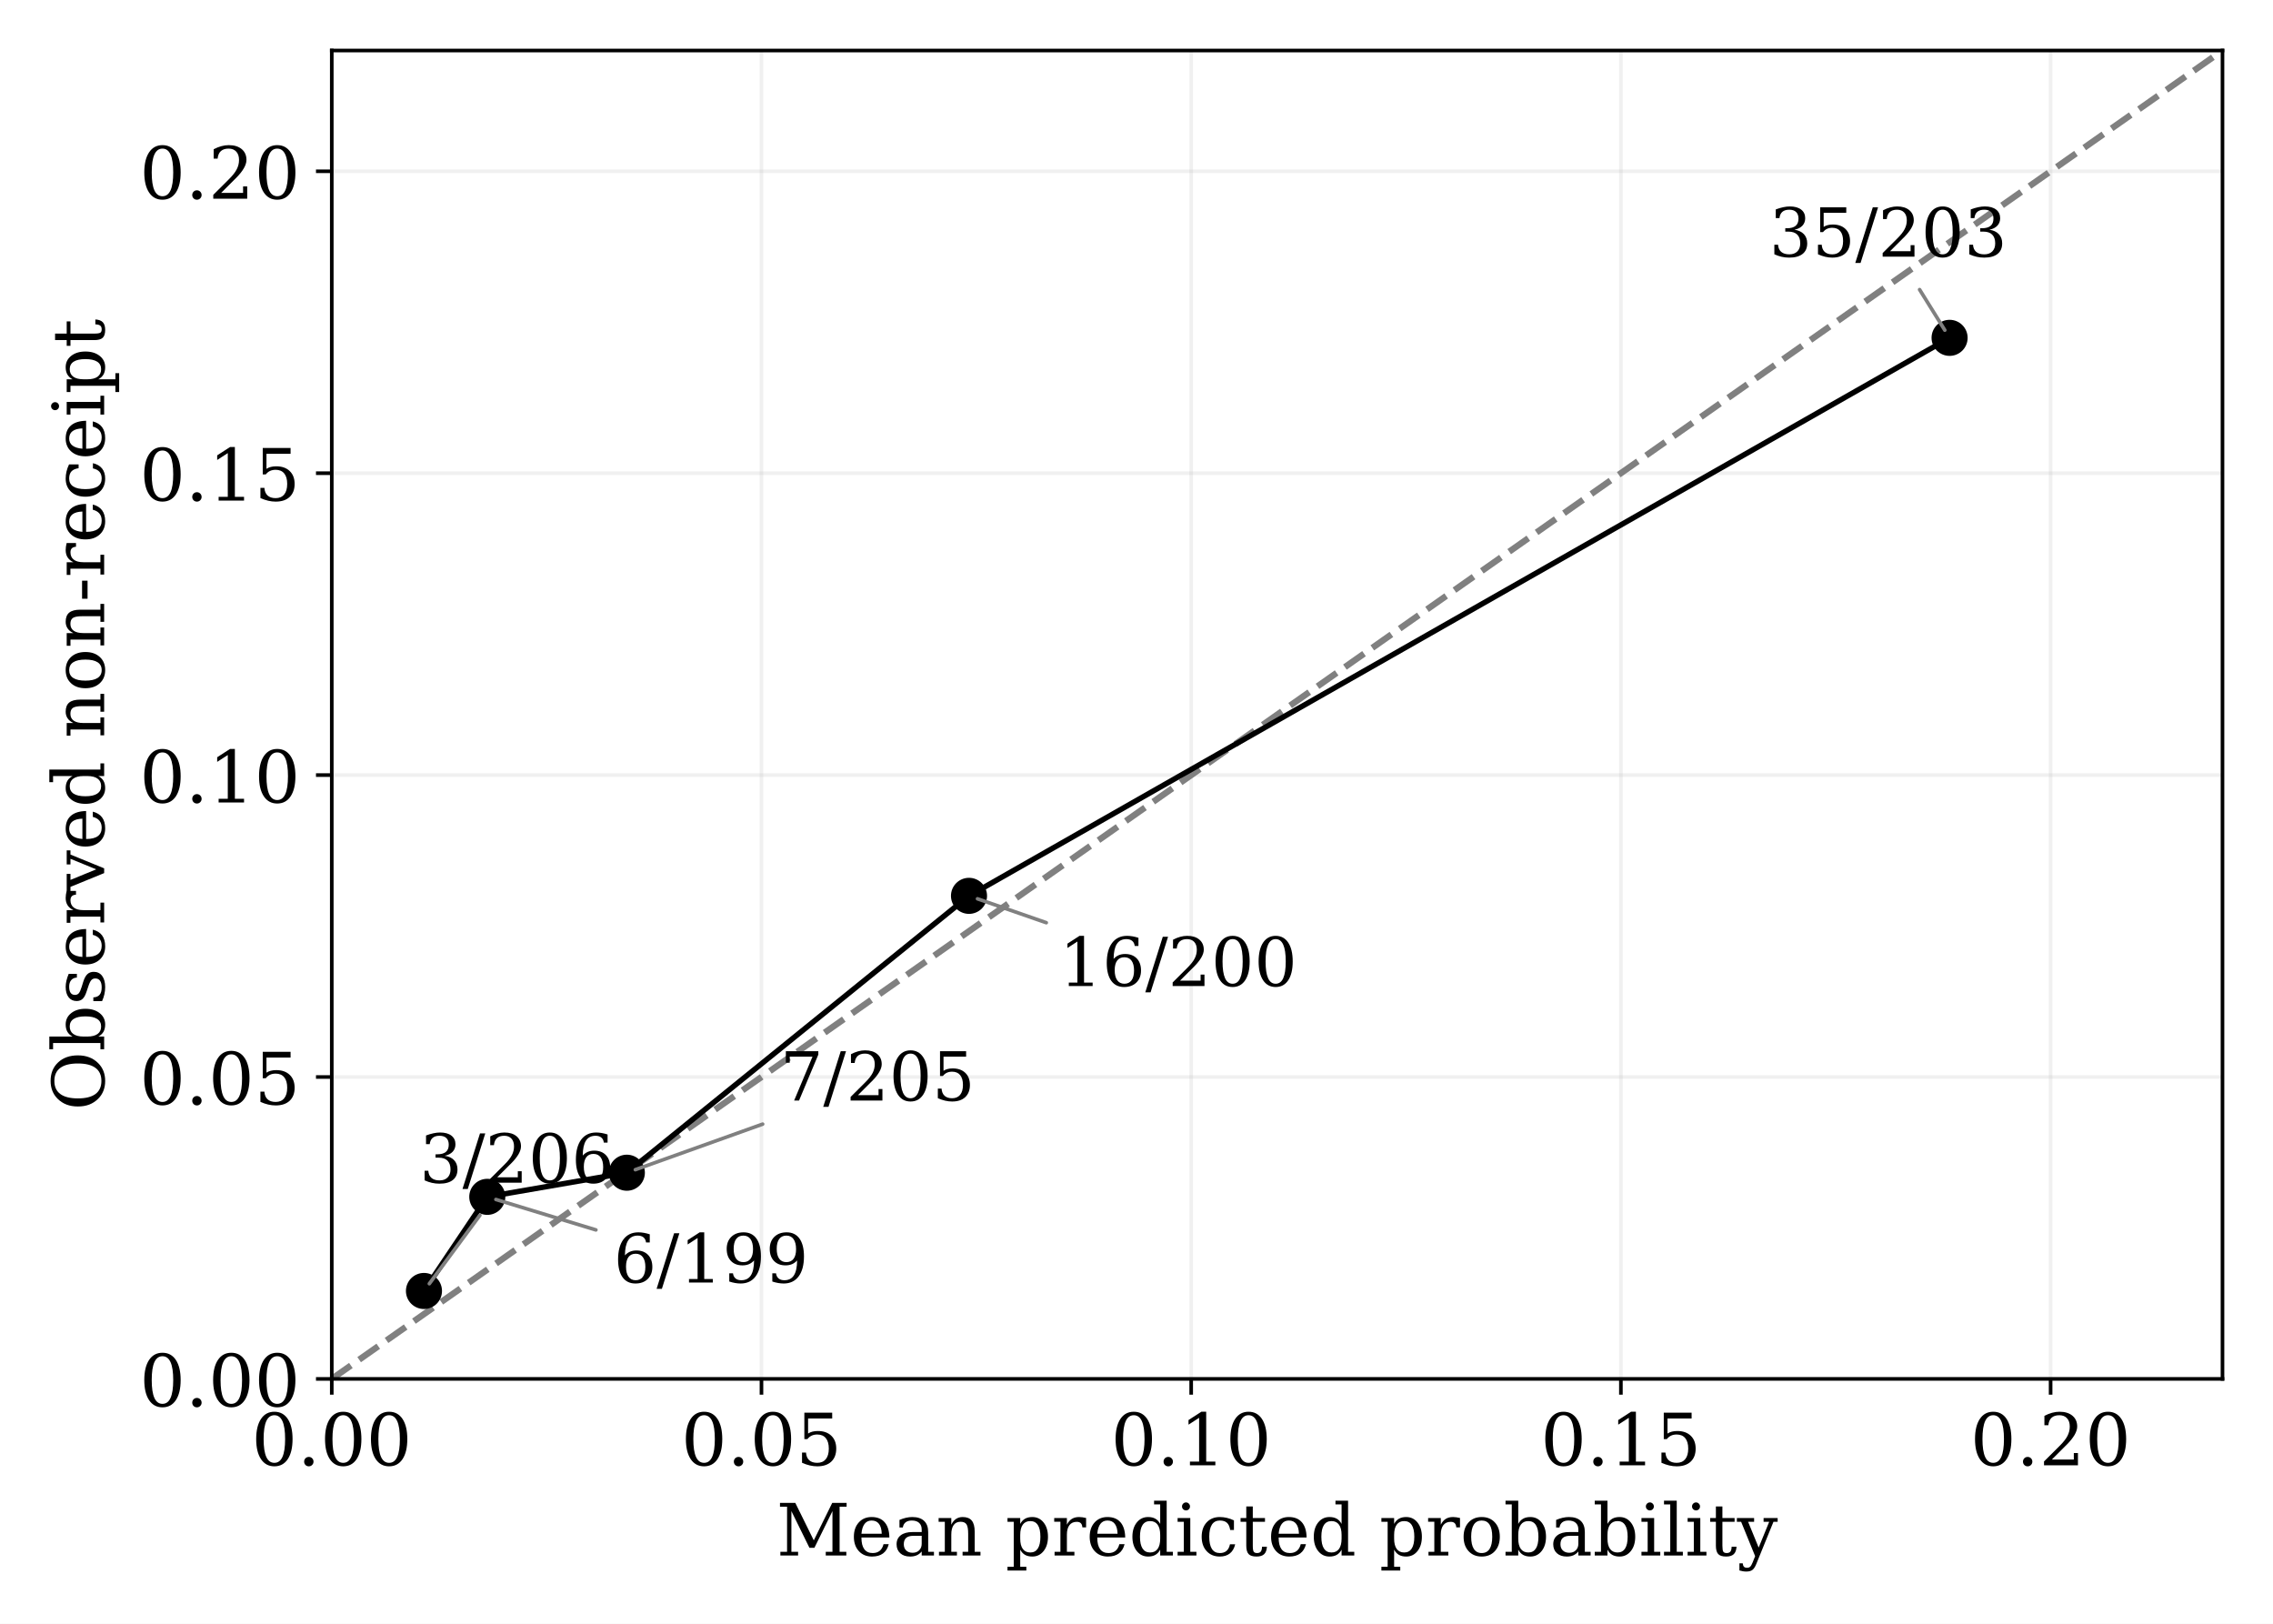
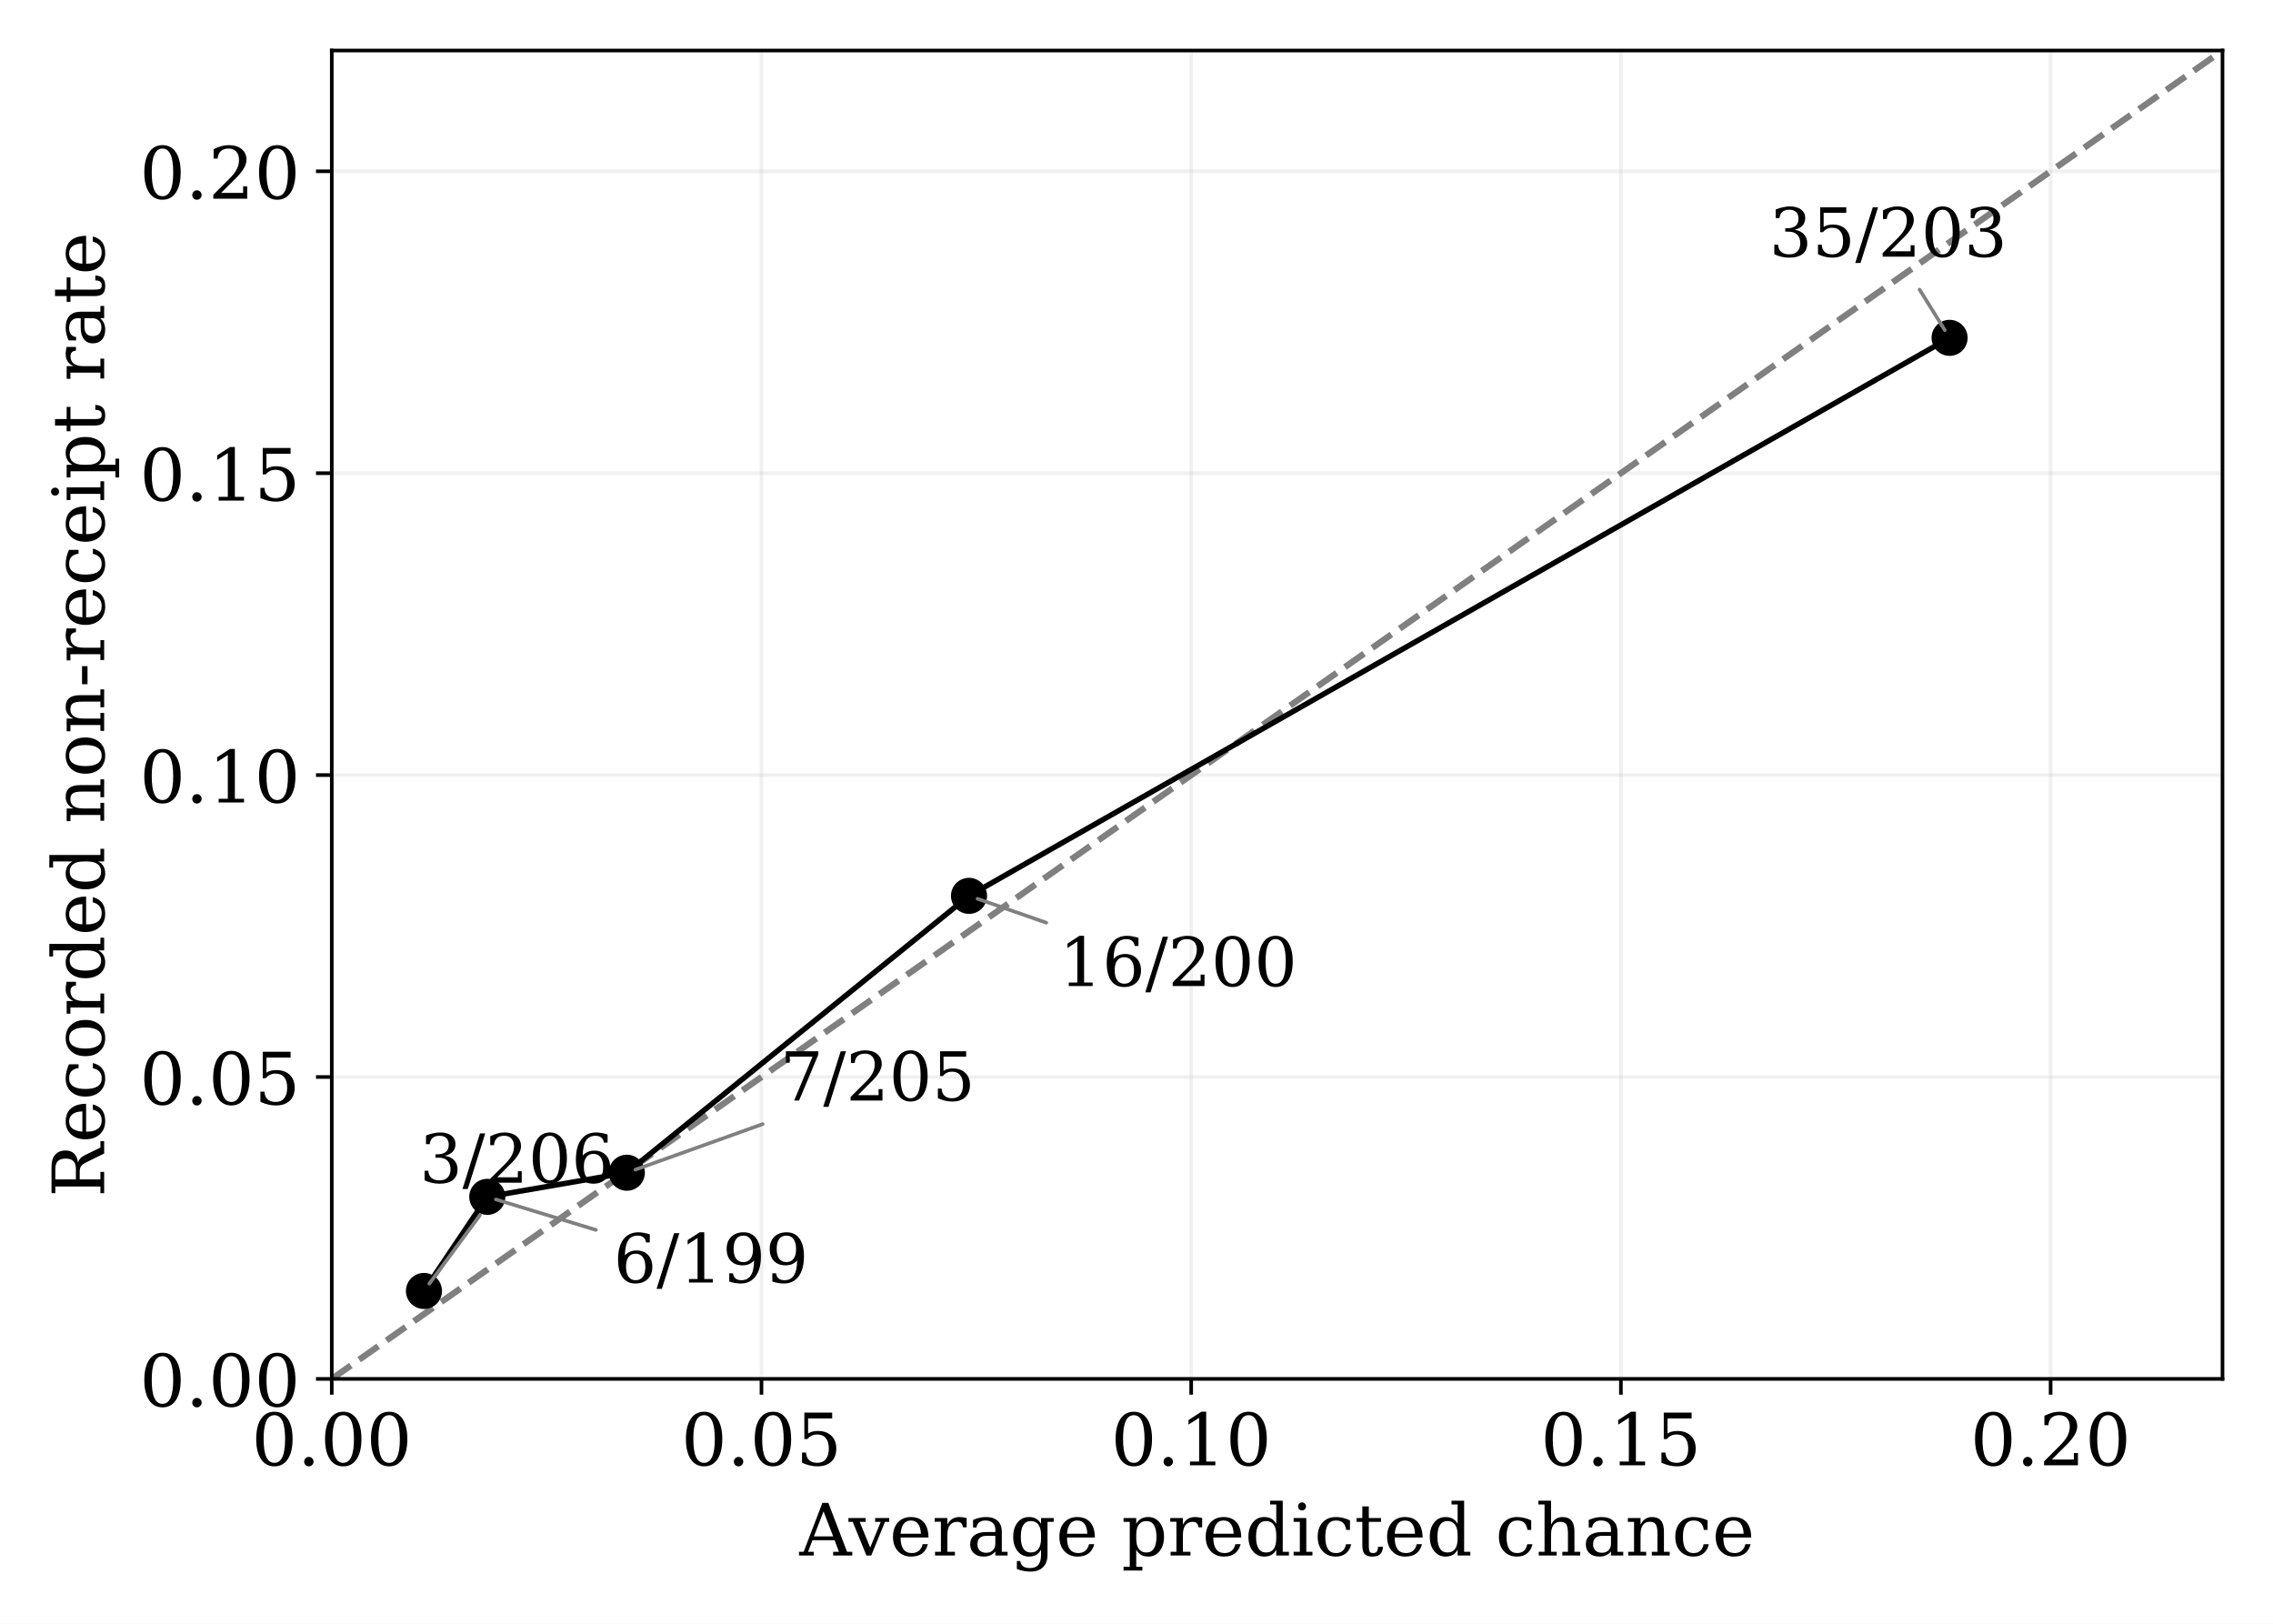
<svg xmlns="http://www.w3.org/2000/svg" xmlns:xlink="http://www.w3.org/1999/xlink" width="504pt" height="360pt" viewBox="0 0 504 360" version="1.1">
  <defs>
    <style type="text/css">*{stroke-linejoin: round; stroke-linecap: butt}</style>
  </defs>
  <g id="figure_1">
    <g id="patch_1">
      <path d="M 0 360 L 504 360 L 504 0 L 0 0 z " style="fill: #ffffff" />
    </g>
    <g id="axes_1">
      <g id="patch_2">
        <path d="M 73.564 305.716 L 492.8 305.716 L 492.8 11.2 L 73.564 11.2 z " style="fill: #ffffff" />
      </g>
      <g id="matplotlib.axis_1">
        <g id="xtick_1">
          <g id="line2d_1">
-             <path d="M 73.564 305.716 L 73.564 11.2 " clip-path="url(#p2958d5c359)" style="fill: none; stroke: #b0b0b0; stroke-opacity: 0.18; stroke-width: 0.8; stroke-linecap: square" />
+             <path d="M 73.564 305.716 L 73.564 11.2 " clip-path="url(#p960026cc25)" style="fill: none; stroke: #b0b0b0; stroke-opacity: 0.18; stroke-width: 0.8; stroke-linecap: square" />
          </g>
          <g id="line2d_2">
            <defs>
-               <path id="mddb0a79e8e" d="M 0 0 L 0 3.5 " style="stroke: #000000; stroke-width: 0.8" />
+               <path id="m22dec1f7b5" d="M 0 0 L 0 3.5 " style="stroke: #000000; stroke-width: 0.8" />
            </defs>
            <g>
-               <use xlink:href="#mddb0a79e8e" x="73.564" y="305.716" style="stroke: #000000; stroke-width: 0.8" />
+               <use xlink:href="#m22dec1f7b5" x="73.564" y="305.716" style="stroke: #000000; stroke-width: 0.8" />
            </g>
          </g>
          <g id="text_1">
-             <g transform="translate(55.75125 324.8725) scale(0.16 -0.16)">
-               <defs>
-                 <path id="DejaVuSerif-13" d="M 2034 219 Q 2513 219 2750 744 Q 2988 1269 2988 2328 Q 2988 3391 2750 3916 Q 2513 4441 2034 4441 Q 1556 4441 1318 3916 Q 1081 3391 1081 2328 Q 1081 1269 1318 744 Q 1556 219 2034 219 z M 2034 -91 Q 1275 -91 848 546 Q 422 1184 422 2328 Q 422 3475 848 4112 Q 1275 4750 2034 4750 Q 2797 4750 3222 4112 Q 3647 3475 3647 2328 Q 3647 1184 3222 546 Q 2797 -91 2034 -91 z " transform="scale(0.015625)" />
-                 <path id="DejaVuSerif-11" d="M 603 325 Q 603 500 722 622 Q 841 744 1019 744 Q 1191 744 1312 622 Q 1434 500 1434 325 Q 1434 153 1312 31 Q 1191 -91 1019 -91 Q 841 -91 722 29 Q 603 150 603 325 z " transform="scale(0.015625)" />
-               </defs>
-               <use xlink:href="#DejaVuSerif-13" />
-               <use xlink:href="#DejaVuSerif-11" transform="translate(63.625 0)" />
-               <use xlink:href="#DejaVuSerif-13" transform="translate(95.40625 0)" />
-               <use xlink:href="#DejaVuSerif-13" transform="translate(159.0312 0)" />
-             </g>
+             <text style="font-size: 16px; font-family: 'DejaVu Serif'; text-anchor: middle" x="73.564" y="324.873" transform="rotate(-0 73.56375 324.8725)">0.00</text>
          </g>
        </g>
        <g id="xtick_2">
          <g id="line2d_3">
-             <path d="M 168.845 305.716 L 168.845 11.2 " clip-path="url(#p2958d5c359)" style="fill: none; stroke: #b0b0b0; stroke-opacity: 0.18; stroke-width: 0.8; stroke-linecap: square" />
+             <path d="M 168.845 305.716 L 168.845 11.2 " clip-path="url(#p960026cc25)" style="fill: none; stroke: #b0b0b0; stroke-opacity: 0.18; stroke-width: 0.8; stroke-linecap: square" />
          </g>
          <g id="line2d_4">
            <g>
-               <use xlink:href="#mddb0a79e8e" x="168.845" y="305.716" style="stroke: #000000; stroke-width: 0.8" />
+               <use xlink:href="#m22dec1f7b5" x="168.845" y="305.716" style="stroke: #000000; stroke-width: 0.8" />
            </g>
          </g>
          <g id="text_2">
-             <g transform="translate(151.0322 324.8725) scale(0.16 -0.16)">
-               <defs>
-                 <path id="DejaVuSerif-18" d="M 3219 4666 L 3219 4153 L 1081 4153 L 1081 2816 Q 1244 2928 1461 2984 Q 1678 3041 1947 3041 Q 2703 3041 3140 2622 Q 3578 2203 3578 1478 Q 3578 738 3136 323 Q 2694 -91 1894 -91 Q 1572 -91 1234 -12 Q 897 66 544 225 L 544 1131 L 897 1131 Q 925 688 1179 453 Q 1434 219 1894 219 Q 2388 219 2653 544 Q 2919 869 2919 1478 Q 2919 2084 2655 2407 Q 2391 2731 1894 2731 Q 1613 2731 1398 2631 Q 1184 2531 1019 2322 L 750 2322 L 750 4666 L 3219 4666 z " transform="scale(0.015625)" />
-               </defs>
-               <use xlink:href="#DejaVuSerif-13" />
-               <use xlink:href="#DejaVuSerif-11" transform="translate(63.625 0)" />
-               <use xlink:href="#DejaVuSerif-13" transform="translate(95.40625 0)" />
-               <use xlink:href="#DejaVuSerif-18" transform="translate(159.0312 0)" />
-             </g>
+             <text style="font-size: 16px; font-family: 'DejaVu Serif'; text-anchor: middle" x="168.845" y="324.873" transform="rotate(-0 168.8447 324.8725)">0.05</text>
          </g>
        </g>
        <g id="xtick_3">
          <g id="line2d_5">
-             <path d="M 264.126 305.716 L 264.126 11.2 " clip-path="url(#p2958d5c359)" style="fill: none; stroke: #b0b0b0; stroke-opacity: 0.18; stroke-width: 0.8; stroke-linecap: square" />
+             <path d="M 264.126 305.716 L 264.126 11.2 " clip-path="url(#p960026cc25)" style="fill: none; stroke: #b0b0b0; stroke-opacity: 0.18; stroke-width: 0.8; stroke-linecap: square" />
          </g>
          <g id="line2d_6">
            <g>
-               <use xlink:href="#mddb0a79e8e" x="264.126" y="305.716" style="stroke: #000000; stroke-width: 0.8" />
+               <use xlink:href="#m22dec1f7b5" x="264.126" y="305.716" style="stroke: #000000; stroke-width: 0.8" />
            </g>
          </g>
          <g id="text_3">
-             <g transform="translate(246.3132 324.8725) scale(0.16 -0.16)">
-               <defs>
-                 <path id="DejaVuSerif-14" d="M 909 0 L 909 331 L 1722 331 L 1722 4213 L 781 3603 L 781 4013 L 1919 4750 L 2350 4750 L 2350 331 L 3163 331 L 3163 0 L 909 0 z " transform="scale(0.015625)" />
-               </defs>
-               <use xlink:href="#DejaVuSerif-13" />
-               <use xlink:href="#DejaVuSerif-11" transform="translate(63.625 0)" />
-               <use xlink:href="#DejaVuSerif-14" transform="translate(95.40625 0)" />
-               <use xlink:href="#DejaVuSerif-13" transform="translate(159.0312 0)" />
-             </g>
+             <text style="font-size: 16px; font-family: 'DejaVu Serif'; text-anchor: middle" x="264.126" y="324.873" transform="rotate(-0 264.1257 324.8725)">0.10</text>
          </g>
        </g>
        <g id="xtick_4">
          <g id="line2d_7">
-             <path d="M 359.407 305.716 L 359.407 11.2 " clip-path="url(#p2958d5c359)" style="fill: none; stroke: #b0b0b0; stroke-opacity: 0.18; stroke-width: 0.8; stroke-linecap: square" />
+             <path d="M 359.407 305.716 L 359.407 11.2 " clip-path="url(#p960026cc25)" style="fill: none; stroke: #b0b0b0; stroke-opacity: 0.18; stroke-width: 0.8; stroke-linecap: square" />
          </g>
          <g id="line2d_8">
            <g>
-               <use xlink:href="#mddb0a79e8e" x="359.407" y="305.716" style="stroke: #000000; stroke-width: 0.8" />
+               <use xlink:href="#m22dec1f7b5" x="359.407" y="305.716" style="stroke: #000000; stroke-width: 0.8" />
            </g>
          </g>
          <g id="text_4">
-             <g transform="translate(341.5941 324.8725) scale(0.16 -0.16)">
-               <use xlink:href="#DejaVuSerif-13" />
-               <use xlink:href="#DejaVuSerif-11" transform="translate(63.625 0)" />
-               <use xlink:href="#DejaVuSerif-14" transform="translate(95.40625 0)" />
-               <use xlink:href="#DejaVuSerif-18" transform="translate(159.0312 0)" />
-             </g>
+             <text style="font-size: 16px; font-family: 'DejaVu Serif'; text-anchor: middle" x="359.407" y="324.873" transform="rotate(-0 359.4066 324.8725)">0.15</text>
          </g>
        </g>
        <g id="xtick_5">
          <g id="line2d_9">
-             <path d="M 454.688 305.716 L 454.688 11.2 " clip-path="url(#p2958d5c359)" style="fill: none; stroke: #b0b0b0; stroke-opacity: 0.18; stroke-width: 0.8; stroke-linecap: square" />
+             <path d="M 454.688 305.716 L 454.688 11.2 " clip-path="url(#p960026cc25)" style="fill: none; stroke: #b0b0b0; stroke-opacity: 0.18; stroke-width: 0.8; stroke-linecap: square" />
          </g>
          <g id="line2d_10">
            <g>
-               <use xlink:href="#mddb0a79e8e" x="454.688" y="305.716" style="stroke: #000000; stroke-width: 0.8" />
+               <use xlink:href="#m22dec1f7b5" x="454.688" y="305.716" style="stroke: #000000; stroke-width: 0.8" />
            </g>
          </g>
          <g id="text_5">
-             <g transform="translate(436.8751 324.8725) scale(0.16 -0.16)">
-               <defs>
-                 <path id="DejaVuSerif-15" d="M 819 3553 L 469 3553 L 469 4384 Q 803 4563 1142 4656 Q 1481 4750 1806 4750 Q 2534 4750 2956 4397 Q 3378 4044 3378 3438 Q 3378 2753 2422 1800 Q 2347 1728 2309 1691 L 1131 513 L 3078 513 L 3078 1088 L 3444 1088 L 3444 0 L 434 0 L 434 341 L 1850 1753 Q 2319 2222 2519 2614 Q 2719 3006 2719 3438 Q 2719 3909 2473 4175 Q 2228 4441 1797 4441 Q 1350 4441 1106 4219 Q 863 3997 819 3553 z " transform="scale(0.015625)" />
-               </defs>
-               <use xlink:href="#DejaVuSerif-13" />
-               <use xlink:href="#DejaVuSerif-11" transform="translate(63.625 0)" />
-               <use xlink:href="#DejaVuSerif-15" transform="translate(95.40625 0)" />
-               <use xlink:href="#DejaVuSerif-13" transform="translate(159.0312 0)" />
-             </g>
+             <text style="font-size: 16px; font-family: 'DejaVu Serif'; text-anchor: middle" x="454.688" y="324.873" transform="rotate(-0 454.6876 324.8725)">0.20</text>
          </g>
        </g>
        <g id="text_6">
-           <g transform="translate(172.1519 344.8737) scale(0.16 -0.16)">
-             <defs>
-               <path id="DejaVuSerif-30" d="M 353 0 L 353 331 L 947 331 L 947 4331 L 319 4331 L 319 4666 L 1678 4666 L 3316 1344 L 4953 4666 L 6228 4666 L 6228 4331 L 5606 4331 L 5606 331 L 6203 331 L 6203 0 L 4378 0 L 4378 331 L 4972 331 L 4972 3938 L 3372 684 L 2931 684 L 1331 3938 L 1331 331 L 1925 331 L 1925 0 L 353 0 z " transform="scale(0.015625)" />
-               <path id="DejaVuSerif-48" d="M 3469 1600 L 991 1600 L 991 1575 Q 991 903 1244 561 Q 1497 219 1991 219 Q 2369 219 2611 417 Q 2853 616 2950 1006 L 3413 1006 Q 3275 459 2904 184 Q 2534 -91 1931 -91 Q 1203 -91 761 389 Q 319 869 319 1663 Q 319 2450 753 2931 Q 1188 3413 1894 3413 Q 2647 3413 3050 2948 Q 3453 2484 3469 1600 z M 2791 1931 Q 2772 2513 2545 2808 Q 2319 3103 1894 3103 Q 1497 3103 1269 2806 Q 1041 2509 991 1931 L 2791 1931 z " transform="scale(0.015625)" />
-               <path id="DejaVuSerif-44" d="M 2547 1044 L 2547 1747 L 1806 1747 Q 1378 1747 1168 1562 Q 959 1378 959 997 Q 959 650 1171 447 Q 1384 244 1747 244 Q 2106 244 2326 466 Q 2547 688 2547 1044 z M 3122 2075 L 3122 331 L 3634 331 L 3634 0 L 2547 0 L 2547 359 Q 2356 128 2106 18 Q 1856 -91 1522 -91 Q 969 -91 644 203 Q 319 497 319 997 Q 319 1513 691 1797 Q 1063 2081 1741 2081 L 2547 2081 L 2547 2309 Q 2547 2688 2317 2895 Q 2088 3103 1672 3103 Q 1328 3103 1125 2947 Q 922 2791 872 2484 L 575 2484 L 575 3156 Q 875 3284 1158 3348 Q 1441 3413 1709 3413 Q 2400 3413 2761 3070 Q 3122 2728 3122 2075 z " transform="scale(0.015625)" />
-               <path id="DejaVuSerif-51" d="M 263 0 L 263 331 L 781 331 L 781 2988 L 231 2988 L 231 3322 L 1356 3322 L 1356 2731 Q 1516 3069 1770 3241 Q 2025 3413 2363 3413 Q 2913 3413 3172 3097 Q 3431 2781 3431 2113 L 3431 331 L 3944 331 L 3944 0 L 2356 0 L 2356 331 L 2853 331 L 2853 1931 Q 2853 2541 2703 2767 Q 2553 2994 2175 2994 Q 1775 2994 1565 2701 Q 1356 2409 1356 1850 L 1356 331 L 1856 331 L 1856 0 L 263 0 z " transform="scale(0.015625)" />
-               <path id="DejaVuSerif-3" transform="scale(0.015625)" />
-               <path id="DejaVuSerif-53" d="M 1313 1825 L 1313 1497 Q 1313 897 1542 583 Q 1772 269 2209 269 Q 2650 269 2876 622 Q 3103 975 3103 1663 Q 3103 2353 2876 2703 Q 2650 3053 2209 3053 Q 1772 3053 1542 2737 Q 1313 2422 1313 1825 z M 738 2988 L 184 2988 L 184 3322 L 1313 3322 L 1313 2803 Q 1481 3116 1742 3264 Q 2003 3413 2388 3413 Q 3000 3413 3387 2928 Q 3775 2444 3775 1663 Q 3775 881 3387 395 Q 3000 -91 2388 -91 Q 2003 -91 1742 57 Q 1481 206 1313 519 L 1313 -997 L 1856 -997 L 1856 -1331 L 184 -1331 L 184 -997 L 738 -997 L 738 2988 z " transform="scale(0.015625)" />
-               <path id="DejaVuSerif-55" d="M 3059 3328 L 3059 2497 L 2728 2497 Q 2713 2744 2591 2866 Q 2469 2988 2234 2988 Q 1809 2988 1582 2694 Q 1356 2400 1356 1850 L 1356 331 L 2022 331 L 2022 0 L 263 0 L 263 331 L 781 331 L 781 2994 L 231 2994 L 231 3322 L 1356 3322 L 1356 2731 Q 1525 3078 1790 3245 Q 2056 3413 2438 3413 Q 2578 3413 2733 3391 Q 2888 3369 3059 3328 z " transform="scale(0.015625)" />
-               <path id="DejaVuSerif-47" d="M 3359 331 L 3909 331 L 3909 0 L 2784 0 L 2784 519 Q 2616 206 2355 57 Q 2094 -91 1709 -91 Q 1097 -91 708 395 Q 319 881 319 1663 Q 319 2444 706 2928 Q 1094 3413 1709 3413 Q 2094 3413 2355 3264 Q 2616 3116 2784 2803 L 2784 4531 L 2241 4531 L 2241 4863 L 3359 4863 L 3359 331 z M 2784 1497 L 2784 1825 Q 2784 2422 2554 2737 Q 2325 3053 1888 3053 Q 1444 3053 1217 2703 Q 991 2353 991 1663 Q 991 975 1217 622 Q 1444 269 1888 269 Q 2325 269 2554 583 Q 2784 897 2784 1497 z " transform="scale(0.015625)" />
-               <path id="DejaVuSerif-4c" d="M 622 4353 Q 622 4497 726 4603 Q 831 4709 978 4709 Q 1122 4709 1226 4603 Q 1331 4497 1331 4353 Q 1331 4206 1228 4103 Q 1125 4000 978 4000 Q 831 4000 726 4103 Q 622 4206 622 4353 z M 1356 331 L 1900 331 L 1900 0 L 231 0 L 231 331 L 781 331 L 781 2988 L 231 2988 L 231 3322 L 1356 3322 L 1356 331 z " transform="scale(0.015625)" />
-               <path id="DejaVuSerif-46" d="M 3291 997 Q 3169 466 2822 187 Q 2475 -91 1925 -91 Q 1200 -91 759 389 Q 319 869 319 1663 Q 319 2459 759 2936 Q 1200 3413 1925 3413 Q 2241 3413 2553 3339 Q 2866 3266 3181 3116 L 3181 2266 L 2847 2266 Q 2781 2703 2561 2903 Q 2341 3103 1931 3103 Q 1466 3103 1228 2742 Q 991 2381 991 1663 Q 991 944 1227 581 Q 1463 219 1931 219 Q 2303 219 2525 412 Q 2747 606 2828 997 L 3291 997 z " transform="scale(0.015625)" />
-               <path id="DejaVuSerif-57" d="M 691 2988 L 184 2988 L 184 3322 L 691 3322 L 691 4353 L 1269 4353 L 1269 3322 L 2350 3322 L 2350 2988 L 1269 2988 L 1269 878 Q 1269 456 1350 337 Q 1431 219 1650 219 Q 1875 219 1978 351 Q 2081 484 2088 781 L 2522 781 Q 2497 328 2275 118 Q 2053 -91 1600 -91 Q 1103 -91 897 129 Q 691 350 691 878 L 691 2988 z " transform="scale(0.015625)" />
-               <path id="DejaVuSerif-52" d="M 1925 219 Q 2388 219 2623 584 Q 2859 950 2859 1663 Q 2859 2375 2623 2739 Q 2388 3103 1925 3103 Q 1463 3103 1227 2739 Q 991 2375 991 1663 Q 991 950 1228 584 Q 1466 219 1925 219 z M 1925 -91 Q 1200 -91 759 389 Q 319 869 319 1663 Q 319 2456 758 2934 Q 1197 3413 1925 3413 Q 2653 3413 3092 2934 Q 3531 2456 3531 1663 Q 3531 869 3092 389 Q 2653 -91 1925 -91 z " transform="scale(0.015625)" />
-               <path id="DejaVuSerif-45" d="M 738 331 L 738 4531 L 184 4531 L 184 4863 L 1313 4863 L 1313 2803 Q 1481 3116 1742 3264 Q 2003 3413 2388 3413 Q 3000 3413 3387 2928 Q 3775 2444 3775 1663 Q 3775 881 3387 395 Q 3000 -91 2388 -91 Q 2003 -91 1742 57 Q 1481 206 1313 519 L 1313 0 L 184 0 L 184 331 L 738 331 z M 1313 1497 Q 1313 897 1542 583 Q 1772 269 2209 269 Q 2650 269 2876 622 Q 3103 975 3103 1663 Q 3103 2353 2876 2703 Q 2650 3053 2209 3053 Q 1772 3053 1542 2737 Q 1313 2422 1313 1825 L 1313 1497 z " transform="scale(0.015625)" />
-               <path id="DejaVuSerif-4f" d="M 1313 331 L 1856 331 L 1856 0 L 184 0 L 184 331 L 738 331 L 738 4531 L 184 4531 L 184 4863 L 1313 4863 L 1313 331 z " transform="scale(0.015625)" />
-               <path id="DejaVuSerif-5c" d="M 1381 -609 L 1600 -56 L 359 2988 L -19 2988 L -19 3322 L 1509 3322 L 1509 2988 L 978 2988 L 1913 703 L 2847 2988 L 2350 2988 L 2350 3322 L 3597 3322 L 3597 2988 L 3225 2988 L 1703 -750 Q 1547 -1138 1356 -1280 Q 1166 -1422 819 -1422 Q 672 -1422 517 -1397 Q 363 -1372 206 -1325 L 206 -691 L 500 -691 Q 519 -903 608 -995 Q 697 -1088 884 -1088 Q 1056 -1088 1161 -992 Q 1266 -897 1381 -609 z " transform="scale(0.015625)" />
-             </defs>
-             <use xlink:href="#DejaVuSerif-30" />
-             <use xlink:href="#DejaVuSerif-48" transform="translate(102.3906 0)" />
-             <use xlink:href="#DejaVuSerif-44" transform="translate(161.5781 0)" />
-             <use xlink:href="#DejaVuSerif-51" transform="translate(221.2031 0)" />
-             <use xlink:href="#DejaVuSerif-3" transform="translate(285.6094 0)" />
-             <use xlink:href="#DejaVuSerif-53" transform="translate(317.3906 0)" />
-             <use xlink:href="#DejaVuSerif-55" transform="translate(381.4062 0)" />
-             <use xlink:href="#DejaVuSerif-48" transform="translate(429.2031 0)" />
-             <use xlink:href="#DejaVuSerif-47" transform="translate(488.3906 0)" />
-             <use xlink:href="#DejaVuSerif-4c" transform="translate(552.4062 0)" />
-             <use xlink:href="#DejaVuSerif-46" transform="translate(584.3906 0)" />
-             <use xlink:href="#DejaVuSerif-57" transform="translate(640.3906 0)" />
-             <use xlink:href="#DejaVuSerif-48" transform="translate(680.5781 0)" />
-             <use xlink:href="#DejaVuSerif-47" transform="translate(739.7656 0)" />
-             <use xlink:href="#DejaVuSerif-3" transform="translate(803.7812 0)" />
-             <use xlink:href="#DejaVuSerif-53" transform="translate(835.5625 0)" />
-             <use xlink:href="#DejaVuSerif-55" transform="translate(899.5781 0)" />
-             <use xlink:href="#DejaVuSerif-52" transform="translate(947.375 0)" />
-             <use xlink:href="#DejaVuSerif-45" transform="translate(1007.578 0)" />
-             <use xlink:href="#DejaVuSerif-44" transform="translate(1071.594 0)" />
-             <use xlink:href="#DejaVuSerif-45" transform="translate(1131.219 0)" />
-             <use xlink:href="#DejaVuSerif-4c" transform="translate(1195.234 0)" />
-             <use xlink:href="#DejaVuSerif-4f" transform="translate(1227.219 0)" />
-             <use xlink:href="#DejaVuSerif-4c" transform="translate(1259.203 0)" />
-             <use xlink:href="#DejaVuSerif-57" transform="translate(1291.188 0)" />
-             <use xlink:href="#DejaVuSerif-5c" transform="translate(1331.375 0)" />
-           </g>
+           <text style="font-size: 16px; font-family: 'DejaVu Serif'; text-anchor: middle" x="283.182" y="344.874" transform="rotate(-0 283.1819 344.8737)">Average predicted chance</text>
        </g>
      </g>
      <g id="matplotlib.axis_2">
        <g id="ytick_1">
          <g id="line2d_11">
-             <path d="M 73.564 305.716 L 492.8 305.716 " clip-path="url(#p2958d5c359)" style="fill: none; stroke: #b0b0b0; stroke-opacity: 0.18; stroke-width: 0.8; stroke-linecap: square" />
+             <path d="M 73.564 305.716 L 492.8 305.716 " clip-path="url(#p960026cc25)" style="fill: none; stroke: #b0b0b0; stroke-opacity: 0.18; stroke-width: 0.8; stroke-linecap: square" />
          </g>
          <g id="line2d_12">
            <defs>
-               <path id="mb96a92ceca" d="M 0 0 L -3.5 0 " style="stroke: #000000; stroke-width: 0.8" />
+               <path id="meca8562661" d="M 0 0 L -3.5 0 " style="stroke: #000000; stroke-width: 0.8" />
            </defs>
            <g>
-               <use xlink:href="#mb96a92ceca" x="73.564" y="305.716" style="stroke: #000000; stroke-width: 0.8" />
+               <use xlink:href="#meca8562661" x="73.564" y="305.716" style="stroke: #000000; stroke-width: 0.8" />
            </g>
          </g>
          <g id="text_7">
-             <g transform="translate(30.93875 311.7944) scale(0.16 -0.16)">
-               <use xlink:href="#DejaVuSerif-13" />
-               <use xlink:href="#DejaVuSerif-11" transform="translate(63.625 0)" />
-               <use xlink:href="#DejaVuSerif-13" transform="translate(95.40625 0)" />
-               <use xlink:href="#DejaVuSerif-13" transform="translate(159.0312 0)" />
-             </g>
+             <text style="font-size: 16px; font-family: 'DejaVu Serif'; text-anchor: end" x="66.564" y="311.794" transform="rotate(-0 66.56375 311.7944)">0.00</text>
          </g>
        </g>
        <g id="ytick_2">
          <g id="line2d_13">
-             <path d="M 73.564 238.781 L 492.8 238.781 " clip-path="url(#p2958d5c359)" style="fill: none; stroke: #b0b0b0; stroke-opacity: 0.18; stroke-width: 0.8; stroke-linecap: square" />
+             <path d="M 73.564 238.781 L 492.8 238.781 " clip-path="url(#p960026cc25)" style="fill: none; stroke: #b0b0b0; stroke-opacity: 0.18; stroke-width: 0.8; stroke-linecap: square" />
          </g>
          <g id="line2d_14">
            <g>
-               <use xlink:href="#mb96a92ceca" x="73.564" y="238.781" style="stroke: #000000; stroke-width: 0.8" />
+               <use xlink:href="#meca8562661" x="73.564" y="238.781" style="stroke: #000000; stroke-width: 0.8" />
            </g>
          </g>
          <g id="text_8">
-             <g transform="translate(30.93875 244.8589) scale(0.16 -0.16)">
-               <use xlink:href="#DejaVuSerif-13" />
-               <use xlink:href="#DejaVuSerif-11" transform="translate(63.625 0)" />
-               <use xlink:href="#DejaVuSerif-13" transform="translate(95.40625 0)" />
-               <use xlink:href="#DejaVuSerif-18" transform="translate(159.0312 0)" />
-             </g>
+             <text style="font-size: 16px; font-family: 'DejaVu Serif'; text-anchor: end" x="66.564" y="244.859" transform="rotate(-0 66.56375 244.8589)">0.05</text>
          </g>
        </g>
        <g id="ytick_3">
          <g id="line2d_15">
-             <path d="M 73.564 171.845 L 492.8 171.845 " clip-path="url(#p2958d5c359)" style="fill: none; stroke: #b0b0b0; stroke-opacity: 0.18; stroke-width: 0.8; stroke-linecap: square" />
+             <path d="M 73.564 171.845 L 492.8 171.845 " clip-path="url(#p960026cc25)" style="fill: none; stroke: #b0b0b0; stroke-opacity: 0.18; stroke-width: 0.8; stroke-linecap: square" />
          </g>
          <g id="line2d_16">
            <g>
-               <use xlink:href="#mb96a92ceca" x="73.564" y="171.845" style="stroke: #000000; stroke-width: 0.8" />
+               <use xlink:href="#meca8562661" x="73.564" y="171.845" style="stroke: #000000; stroke-width: 0.8" />
            </g>
          </g>
          <g id="text_9">
-             <g transform="translate(30.93875 177.9234) scale(0.16 -0.16)">
-               <use xlink:href="#DejaVuSerif-13" />
-               <use xlink:href="#DejaVuSerif-11" transform="translate(63.625 0)" />
-               <use xlink:href="#DejaVuSerif-14" transform="translate(95.40625 0)" />
-               <use xlink:href="#DejaVuSerif-13" transform="translate(159.0312 0)" />
-             </g>
+             <text style="font-size: 16px; font-family: 'DejaVu Serif'; text-anchor: end" x="66.564" y="177.923" transform="rotate(-0 66.56375 177.9234)">0.10</text>
          </g>
        </g>
        <g id="ytick_4">
          <g id="line2d_17">
-             <path d="M 73.564 104.91 L 492.8 104.91 " clip-path="url(#p2958d5c359)" style="fill: none; stroke: #b0b0b0; stroke-opacity: 0.18; stroke-width: 0.8; stroke-linecap: square" />
+             <path d="M 73.564 104.91 L 492.8 104.91 " clip-path="url(#p960026cc25)" style="fill: none; stroke: #b0b0b0; stroke-opacity: 0.18; stroke-width: 0.8; stroke-linecap: square" />
          </g>
          <g id="line2d_18">
            <g>
-               <use xlink:href="#mb96a92ceca" x="73.564" y="104.91" style="stroke: #000000; stroke-width: 0.8" />
+               <use xlink:href="#meca8562661" x="73.564" y="104.91" style="stroke: #000000; stroke-width: 0.8" />
            </g>
          </g>
          <g id="text_10">
-             <g transform="translate(30.93875 110.9878) scale(0.16 -0.16)">
-               <use xlink:href="#DejaVuSerif-13" />
-               <use xlink:href="#DejaVuSerif-11" transform="translate(63.625 0)" />
-               <use xlink:href="#DejaVuSerif-14" transform="translate(95.40625 0)" />
-               <use xlink:href="#DejaVuSerif-18" transform="translate(159.0312 0)" />
-             </g>
+             <text style="font-size: 16px; font-family: 'DejaVu Serif'; text-anchor: end" x="66.564" y="110.988" transform="rotate(-0 66.56375 110.9878)">0.15</text>
          </g>
        </g>
        <g id="ytick_5">
          <g id="line2d_19">
-             <path d="M 73.564 37.974 L 492.8 37.974 " clip-path="url(#p2958d5c359)" style="fill: none; stroke: #b0b0b0; stroke-opacity: 0.18; stroke-width: 0.8; stroke-linecap: square" />
+             <path d="M 73.564 37.974 L 492.8 37.974 " clip-path="url(#p960026cc25)" style="fill: none; stroke: #b0b0b0; stroke-opacity: 0.18; stroke-width: 0.8; stroke-linecap: square" />
          </g>
          <g id="line2d_20">
            <g>
-               <use xlink:href="#mb96a92ceca" x="73.564" y="37.974" style="stroke: #000000; stroke-width: 0.8" />
+               <use xlink:href="#meca8562661" x="73.564" y="37.974" style="stroke: #000000; stroke-width: 0.8" />
            </g>
          </g>
          <g id="text_11">
-             <g transform="translate(30.93875 44.05233) scale(0.16 -0.16)">
-               <use xlink:href="#DejaVuSerif-13" />
-               <use xlink:href="#DejaVuSerif-11" transform="translate(63.625 0)" />
-               <use xlink:href="#DejaVuSerif-15" transform="translate(95.40625 0)" />
-               <use xlink:href="#DejaVuSerif-13" transform="translate(159.0312 0)" />
-             </g>
+             <text style="font-size: 16px; font-family: 'DejaVu Serif'; text-anchor: end" x="66.564" y="44.052" transform="rotate(-0 66.56375 44.05233)">0.20</text>
          </g>
        </g>
        <g id="text_12">
-           <g transform="translate(23.095 246.2144) rotate(-90) scale(0.16 -0.16)">
-             <defs>
-               <path id="DejaVuSerif-32" d="M 2625 244 Q 3391 244 3781 770 Q 4172 1297 4172 2328 Q 4172 3363 3781 3889 Q 3391 4416 2625 4416 Q 1856 4416 1465 3889 Q 1075 3363 1075 2328 Q 1075 1297 1465 770 Q 1856 244 2625 244 z M 2625 -91 Q 2150 -91 1751 65 Q 1353 222 1050 525 Q 700 875 529 1319 Q 359 1763 359 2328 Q 359 2894 529 3339 Q 700 3784 1050 4134 Q 1356 4441 1750 4595 Q 2144 4750 2625 4750 Q 3641 4750 4266 4084 Q 4891 3419 4891 2328 Q 4891 1769 4719 1320 Q 4547 872 4197 525 Q 3891 219 3497 64 Q 3103 -91 2625 -91 z " transform="scale(0.015625)" />
-               <path id="DejaVuSerif-56" d="M 359 184 L 359 959 L 691 959 Q 703 588 923 403 Q 1144 219 1575 219 Q 1963 219 2166 364 Q 2369 509 2369 788 Q 2369 1006 2220 1140 Q 2072 1275 1594 1428 L 1178 1569 Q 750 1706 558 1912 Q 366 2119 366 2438 Q 366 2894 700 3153 Q 1034 3413 1625 3413 Q 1888 3413 2178 3344 Q 2469 3275 2778 3144 L 2778 2419 L 2447 2419 Q 2434 2741 2221 2922 Q 2009 3103 1644 3103 Q 1281 3103 1095 2975 Q 909 2847 909 2591 Q 909 2381 1050 2254 Q 1191 2128 1613 1997 L 2069 1856 Q 2541 1709 2748 1489 Q 2956 1269 2956 922 Q 2956 450 2595 179 Q 2234 -91 1600 -91 Q 1278 -91 972 -22 Q 666 47 359 184 z " transform="scale(0.015625)" />
-               <path id="DejaVuSerif-59" d="M 1581 0 L 359 2988 L -19 2988 L -19 3322 L 1509 3322 L 1509 2988 L 978 2988 L 1913 703 L 2847 2988 L 2350 2988 L 2350 3322 L 3597 3322 L 3597 2988 L 3225 2988 L 2003 0 L 1581 0 z " transform="scale(0.015625)" />
-               <path id="DejaVuSerif-10" d="M 281 1959 L 1881 1959 L 1881 1472 L 281 1472 L 281 1959 z " transform="scale(0.015625)" />
-             </defs>
-             <use xlink:href="#DejaVuSerif-32" />
-             <use xlink:href="#DejaVuSerif-45" transform="translate(81.98438 0)" />
-             <use xlink:href="#DejaVuSerif-56" transform="translate(146 0)" />
-             <use xlink:href="#DejaVuSerif-48" transform="translate(197.3125 0)" />
-             <use xlink:href="#DejaVuSerif-55" transform="translate(256.5 0)" />
-             <use xlink:href="#DejaVuSerif-59" transform="translate(304.2969 0)" />
-             <use xlink:href="#DejaVuSerif-48" transform="translate(360.7969 0)" />
-             <use xlink:href="#DejaVuSerif-47" transform="translate(419.9844 0)" />
-             <use xlink:href="#DejaVuSerif-3" transform="translate(484 0)" />
-             <use xlink:href="#DejaVuSerif-51" transform="translate(515.7812 0)" />
-             <use xlink:href="#DejaVuSerif-52" transform="translate(580.1875 0)" />
-             <use xlink:href="#DejaVuSerif-51" transform="translate(640.3906 0)" />
-             <use xlink:href="#DejaVuSerif-10" transform="translate(704.7969 0)" />
-             <use xlink:href="#DejaVuSerif-55" transform="translate(738.5938 0)" />
-             <use xlink:href="#DejaVuSerif-48" transform="translate(786.3906 0)" />
-             <use xlink:href="#DejaVuSerif-46" transform="translate(845.5781 0)" />
-             <use xlink:href="#DejaVuSerif-48" transform="translate(901.5781 0)" />
-             <use xlink:href="#DejaVuSerif-4c" transform="translate(960.7656 0)" />
-             <use xlink:href="#DejaVuSerif-53" transform="translate(992.75 0)" />
-             <use xlink:href="#DejaVuSerif-57" transform="translate(1056.766 0)" />
-           </g>
+           <text style="font-size: 16px; font-family: 'DejaVu Serif'; text-anchor: middle" x="23.095" y="158.458" transform="rotate(-90 23.095 158.4581)">Recorded non-receipt rate</text>
        </g>
      </g>
      <g id="line2d_21">
-         <path d="M 73.564 305.716 L 492.8 11.2 " clip-path="url(#p2958d5c359)" style="fill: none; stroke-dasharray: 5.18,2.24; stroke-dashoffset: 0; stroke: #808080; stroke-width: 1.4" />
+         <path d="M 73.564 305.716 L 492.8 11.2 " clip-path="url(#p960026cc25)" style="fill: none; stroke-dasharray: 5.18,2.24; stroke-dashoffset: 0; stroke: #808080; stroke-width: 1.4" />
      </g>
      <g id="line2d_22">
-         <path d="M 94.007 286.22 L 108.048 265.353 L 138.992 260.004 L 214.86 198.619 L 432.29 74.904 " clip-path="url(#p2958d5c359)" style="fill: none; stroke: #000000; stroke-width: 1.2; stroke-linecap: square" />
+         <path d="M 94.007 286.22 L 108.048 265.353 L 138.992 260.004 L 214.86 198.619 L 432.29 74.904 " clip-path="url(#p960026cc25)" style="fill: none; stroke: #000000; stroke-width: 1.2; stroke-linecap: square" />
        <defs>
-           <path id="mc4f5543f6d" d="M 0 3.5 C 0.928 3.5 1.819 3.131 2.475 2.475 C 3.131 1.819 3.5 0.928 3.5 0 C 3.5 -0.928 3.131 -1.819 2.475 -2.475 C 1.819 -3.131 0.928 -3.5 0 -3.5 C -0.928 -3.5 -1.819 -3.131 -2.475 -2.475 C -3.131 -1.819 -3.5 -0.928 -3.5 0 C -3.5 0.928 -3.131 1.819 -2.475 2.475 C -1.819 3.131 -0.928 3.5 0 3.5 z " style="stroke: #000000" />
+           <path id="m42bfaf1012" d="M 0 3.5 C 0.928 3.5 1.819 3.131 2.475 2.475 C 3.131 1.819 3.5 0.928 3.5 0 C 3.5 -0.928 3.131 -1.819 2.475 -2.475 C 1.819 -3.131 0.928 -3.5 0 -3.5 C -0.928 -3.5 -1.819 -3.131 -2.475 -2.475 C -3.131 -1.819 -3.5 -0.928 -3.5 0 C -3.5 0.928 -3.131 1.819 -2.475 2.475 C -1.819 3.131 -0.928 3.5 0 3.5 z " style="stroke: #000000" />
        </defs>
-         <g clip-path="url(#p2958d5c359)">
-           <use xlink:href="#mc4f5543f6d" x="94.007" y="286.22" style="stroke: #000000" />
-           <use xlink:href="#mc4f5543f6d" x="108.048" y="265.353" style="stroke: #000000" />
-           <use xlink:href="#mc4f5543f6d" x="138.992" y="260.004" style="stroke: #000000" />
-           <use xlink:href="#mc4f5543f6d" x="214.86" y="198.619" style="stroke: #000000" />
-           <use xlink:href="#mc4f5543f6d" x="432.29" y="74.904" style="stroke: #000000" />
+         <g clip-path="url(#p960026cc25)">
+           <use xlink:href="#m42bfaf1012" x="94.007" y="286.22" style="stroke: #000000" />
+           <use xlink:href="#m42bfaf1012" x="108.048" y="265.353" style="stroke: #000000" />
+           <use xlink:href="#m42bfaf1012" x="138.992" y="260.004" style="stroke: #000000" />
+           <use xlink:href="#m42bfaf1012" x="214.86" y="198.619" style="stroke: #000000" />
+           <use xlink:href="#m42bfaf1012" x="432.29" y="74.904" style="stroke: #000000" />
        </g>
      </g>
      <g id="patch_3">
        <path d="M 73.564 305.716 L 73.564 11.2 " style="fill: none; stroke: #000000; stroke-width: 0.8; stroke-linejoin: miter; stroke-linecap: square" />
      </g>
      <g id="patch_4">
        <path d="M 492.8 305.716 L 492.8 11.2 " style="fill: none; stroke: #000000; stroke-width: 0.8; stroke-linejoin: miter; stroke-linecap: square" />
      </g>
      <g id="patch_5">
        <path d="M 73.564 305.716 L 492.8 305.716 " style="fill: none; stroke: #000000; stroke-width: 0.8; stroke-linejoin: miter; stroke-linecap: square" />
      </g>
      <g id="patch_6">
        <path d="M 73.564 11.2 L 492.8 11.2 " style="fill: none; stroke: #000000; stroke-width: 0.8; stroke-linejoin: miter; stroke-linecap: square" />
      </g>
      <g id="patch_7">
        <path d="M 106.413 269.432 Q 100.805 277.022 95.196 284.612 " style="fill: none; stroke: #808080; stroke-width: 0.8; stroke-linecap: round" />
      </g>
      <g id="text_13">
-         <g transform="translate(93.00726 262.2205) scale(0.15 -0.15)">
-           <defs>
-             <path id="DejaVuSerif-16" d="M 622 4469 Q 988 4606 1323 4678 Q 1659 4750 1953 4750 Q 2638 4750 3022 4454 Q 3406 4159 3406 3634 Q 3406 3213 3140 2930 Q 2875 2647 2388 2547 Q 2963 2466 3280 2130 Q 3597 1794 3597 1259 Q 3597 606 3158 257 Q 2719 -91 1894 -91 Q 1528 -91 1179 -12 Q 831 66 488 225 L 488 1131 L 838 1131 Q 869 681 1141 450 Q 1413 219 1906 219 Q 2384 219 2661 495 Q 2938 772 2938 1253 Q 2938 1803 2653 2086 Q 2369 2369 1819 2369 L 1522 2369 L 1522 2688 L 1678 2688 Q 2225 2688 2498 2914 Q 2772 3141 2772 3597 Q 2772 4006 2547 4223 Q 2322 4441 1900 4441 Q 1478 4441 1245 4241 Q 1013 4041 972 3647 L 622 3647 L 622 4469 z " transform="scale(0.015625)" />
-             <path id="DejaVuSerif-12" d="M 1656 4666 L 2156 4666 L 500 -594 L 0 -594 L 1656 4666 z " transform="scale(0.015625)" />
-             <path id="DejaVuSerif-19" d="M 2094 219 Q 2534 219 2771 542 Q 3009 866 3009 1472 Q 3009 2078 2771 2401 Q 2534 2725 2094 2725 Q 1647 2725 1412 2412 Q 1178 2100 1178 1509 Q 1178 888 1415 553 Q 1653 219 2094 219 z M 1075 2569 Q 1288 2803 1556 2918 Q 1825 3034 2163 3034 Q 2859 3034 3264 2615 Q 3669 2197 3669 1472 Q 3669 763 3233 336 Q 2797 -91 2069 -91 Q 1278 -91 853 498 Q 428 1088 428 2181 Q 428 3406 931 4078 Q 1434 4750 2350 4750 Q 2597 4750 2869 4703 Q 3141 4656 3425 4563 L 3425 3794 L 3072 3794 Q 3034 4109 2831 4275 Q 2628 4441 2284 4441 Q 1678 4441 1381 3981 Q 1084 3522 1075 2569 z " transform="scale(0.015625)" />
-           </defs>
-           <use xlink:href="#DejaVuSerif-16" />
-           <use xlink:href="#DejaVuSerif-12" transform="translate(63.625 0)" />
-           <use xlink:href="#DejaVuSerif-15" transform="translate(97.3125 0)" />
-           <use xlink:href="#DejaVuSerif-13" transform="translate(160.9375 0)" />
-           <use xlink:href="#DejaVuSerif-19" transform="translate(224.5625 0)" />
-         </g>
+         <text style="font-size: 15px; font-family: 'DejaVu Serif'; text-anchor: start" x="93.007" y="262.22" transform="rotate(-0 93.00726 262.2205)">3/206</text>
      </g>
      <g id="patch_8">
        <path d="M 132.131 272.685 Q 121.046 269.31 109.961 265.936 " style="fill: none; stroke: #808080; stroke-width: 0.8; stroke-linecap: round" />
      </g>
      <g id="text_14">
-         <g transform="translate(136.0475 284.3531) scale(0.15 -0.15)">
-           <defs>
-             <path id="DejaVuSerif-1c" d="M 2994 2091 Q 2784 1856 2512 1740 Q 2241 1625 1900 1625 Q 1206 1625 804 2044 Q 403 2463 403 3188 Q 403 3897 839 4323 Q 1275 4750 2003 4750 Q 2794 4750 3217 4161 Q 3641 3572 3641 2478 Q 3641 1253 3137 581 Q 2634 -91 1722 -91 Q 1475 -91 1203 -44 Q 931 3 647 97 L 647 872 L 997 872 Q 1038 556 1241 387 Q 1444 219 1784 219 Q 2391 219 2687 676 Q 2984 1134 2994 2091 z M 1978 4441 Q 1534 4441 1298 4117 Q 1063 3794 1063 3188 Q 1063 2581 1298 2256 Q 1534 1931 1978 1931 Q 2422 1931 2658 2245 Q 2894 2559 2894 3150 Q 2894 3772 2656 4106 Q 2419 4441 1978 4441 z " transform="scale(0.015625)" />
-           </defs>
-           <use xlink:href="#DejaVuSerif-19" />
-           <use xlink:href="#DejaVuSerif-12" transform="translate(63.625 0)" />
-           <use xlink:href="#DejaVuSerif-14" transform="translate(97.3125 0)" />
-           <use xlink:href="#DejaVuSerif-1c" transform="translate(160.9375 0)" />
-           <use xlink:href="#DejaVuSerif-1c" transform="translate(224.5625 0)" />
-         </g>
+         <text style="font-size: 15px; font-family: 'DejaVu Serif'; text-anchor: start" x="136.048" y="284.353" transform="rotate(-0 136.0475 284.3531)">6/199</text>
      </g>
      <g id="patch_9">
        <path d="M 169.104 249.231 Q 154.991 254.28 140.878 259.33 " style="fill: none; stroke: #808080; stroke-width: 0.8; stroke-linecap: round" />
      </g>
      <g id="text_15">
-         <g transform="translate(172.9919 244.0042) scale(0.15 -0.15)">
-           <defs>
-             <path id="DejaVuSerif-1a" d="M 3609 4347 L 1784 0 L 1319 0 L 3059 4153 L 903 4153 L 903 3578 L 538 3578 L 538 4666 L 3609 4666 L 3609 4347 z " transform="scale(0.015625)" />
-           </defs>
-           <use xlink:href="#DejaVuSerif-1a" />
-           <use xlink:href="#DejaVuSerif-12" transform="translate(63.625 0)" />
-           <use xlink:href="#DejaVuSerif-15" transform="translate(97.3125 0)" />
-           <use xlink:href="#DejaVuSerif-13" transform="translate(160.9375 0)" />
-           <use xlink:href="#DejaVuSerif-18" transform="translate(224.5625 0)" />
-         </g>
+         <text style="font-size: 15px; font-family: 'DejaVu Serif'; text-anchor: start" x="172.992" y="244.004" transform="rotate(-0 172.9919 244.0042)">7/205</text>
      </g>
      <g id="patch_10">
        <path d="M 231.993 204.567 Q 224.37 201.921 216.747 199.274 " style="fill: none; stroke: #808080; stroke-width: 0.8; stroke-linecap: round" />
      </g>
      <g id="text_16">
-         <g transform="translate(234.8603 218.6194) scale(0.15 -0.15)">
-           <use xlink:href="#DejaVuSerif-14" />
-           <use xlink:href="#DejaVuSerif-19" transform="translate(63.625 0)" />
-           <use xlink:href="#DejaVuSerif-12" transform="translate(127.25 0)" />
-           <use xlink:href="#DejaVuSerif-15" transform="translate(160.9375 0)" />
-           <use xlink:href="#DejaVuSerif-13" transform="translate(224.5625 0)" />
-           <use xlink:href="#DejaVuSerif-13" transform="translate(288.1875 0)" />
-         </g>
+         <text style="font-size: 15px; font-family: 'DejaVu Serif'; text-anchor: start" x="234.86" y="218.619" transform="rotate(-0 234.8603 218.6194)">16/200</text>
      </g>
      <g id="patch_11">
        <path d="M 425.64 64.207 Q 428.436 68.706 431.233 73.204 " style="fill: none; stroke: #808080; stroke-width: 0.8; stroke-linecap: round" />
      </g>
      <g id="text_17">
-         <g transform="translate(392.2903 56.90414) scale(0.15 -0.15)">
-           <use xlink:href="#DejaVuSerif-16" />
-           <use xlink:href="#DejaVuSerif-18" transform="translate(63.625 0)" />
-           <use xlink:href="#DejaVuSerif-12" transform="translate(127.25 0)" />
-           <use xlink:href="#DejaVuSerif-15" transform="translate(160.9375 0)" />
-           <use xlink:href="#DejaVuSerif-13" transform="translate(224.5625 0)" />
-           <use xlink:href="#DejaVuSerif-16" transform="translate(288.1875 0)" />
-         </g>
+         <text style="font-size: 15px; font-family: 'DejaVu Serif'; text-anchor: start" x="392.29" y="56.904" transform="rotate(-0 392.2903 56.90414)">35/203</text>
      </g>
    </g>
  </g>
  <defs>
-     <clipPath id="p2958d5c359">
+     <clipPath id="p960026cc25">
      <rect x="73.564" y="11.2" width="419.236" height="294.516" />
    </clipPath>
  </defs>
</svg>
